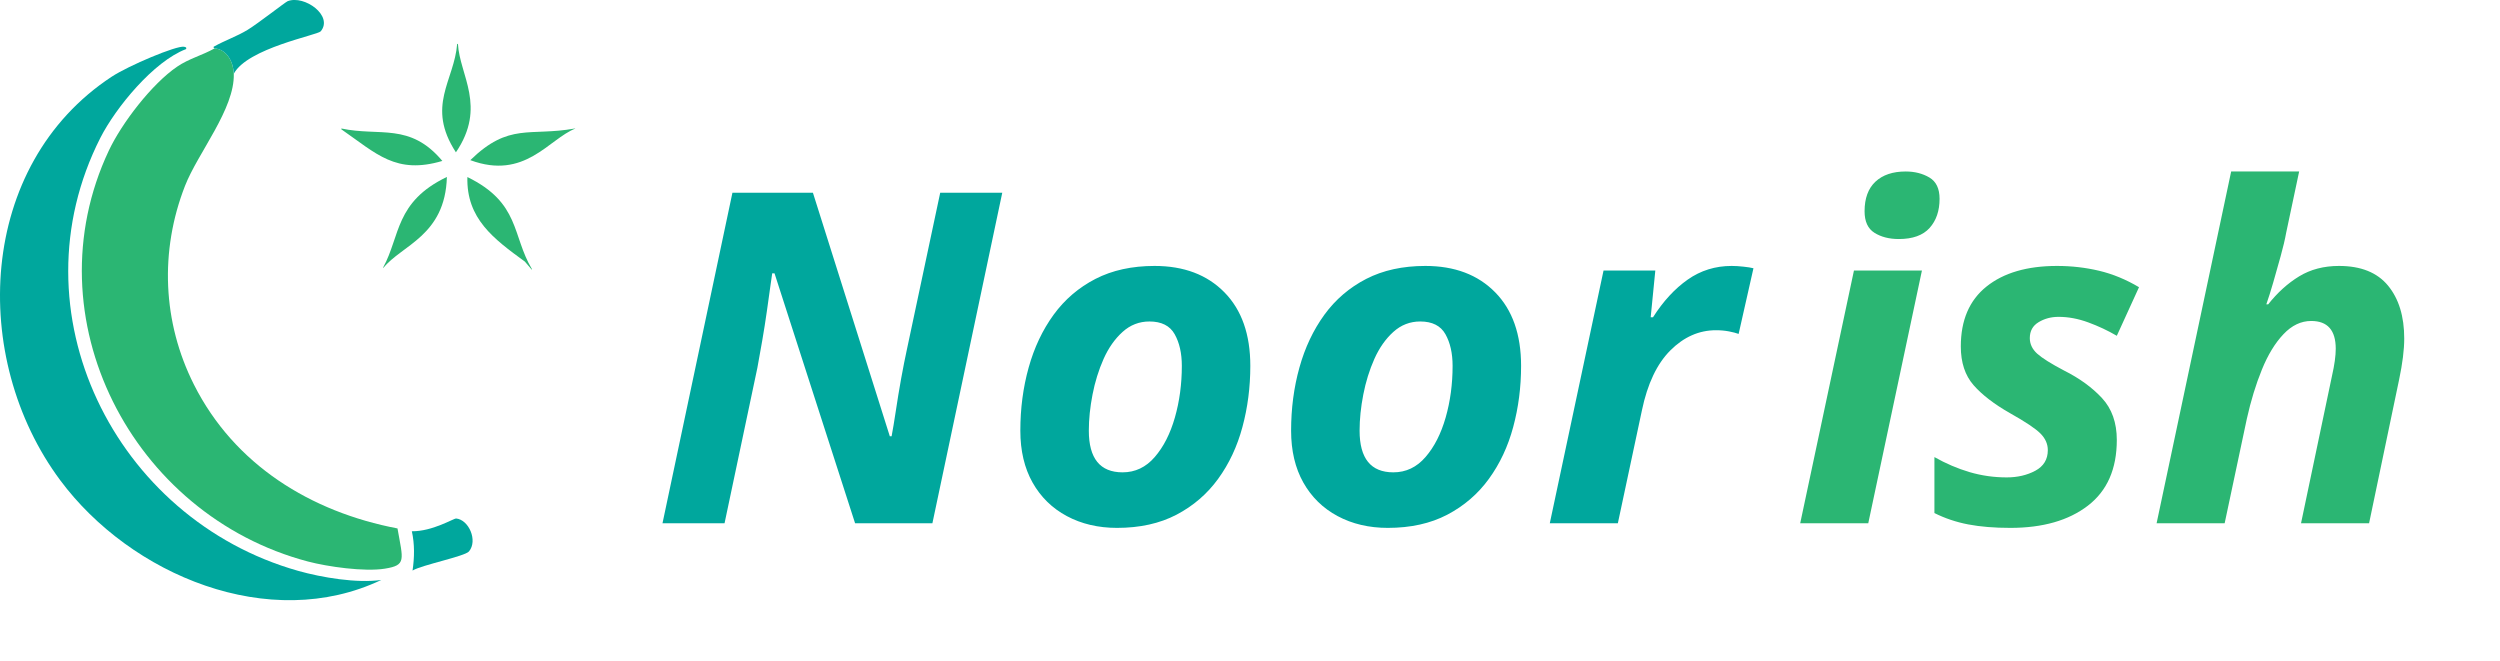
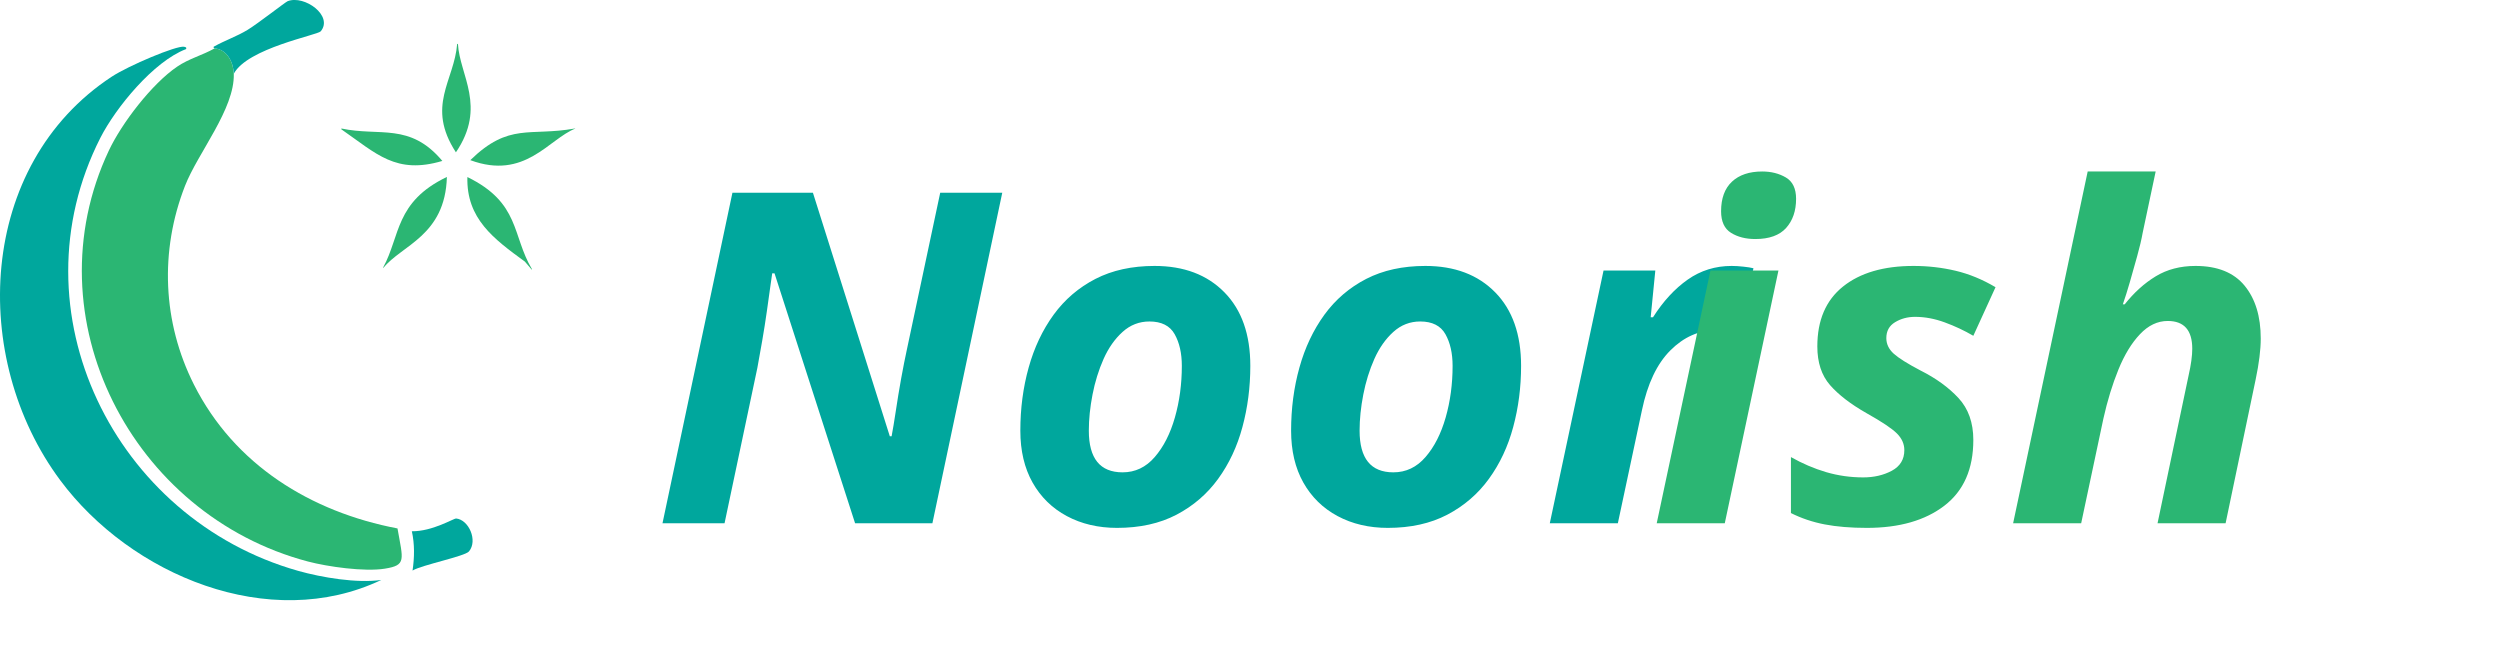
<svg xmlns="http://www.w3.org/2000/svg" id="Layer_2" data-name="Layer 2" viewBox="0 0 540.13 142.75">
  <defs>
    <style>
      .cls-1, .cls-2 {
        fill: #00a79d;
      }

      .cls-3 {
        font-family: Brevia-BlackItalic, Brevia;
        font-size: 100px;
        font-style: italic;
        font-weight: 800;
      }

      .cls-4 {
        letter-spacing: 0em;
      }

      .cls-4, .cls-5 {
        fill: #2bb673;
      }

      .cls-5, .cls-2 {
        stroke-width: 0px;
      }
    </style>
  </defs>
  <g id="Layer_1-2" data-name="Layer 1">
    <g>
      <g>
        <g>
          <path class="cls-5" d="M50.51,15.93c.24,7.58-7.75,17.08-10.54,24.23-5.49,14.06-4.86,29.47,1.94,42.95,8.72,17.31,25.24,27.49,43.97,31.06,1.2,6.83,1.97,7.94-2.73,8.69-4.41.71-12.32-.41-16.64-1.55C28.55,111.28,6.48,68.72,23.51,32.54c2.8-5.94,9.3-14.42,14.75-18.13,2.56-1.75,5.43-2.45,8.09-3.95,2.74.18,4.08,3.05,4.16,5.47Z" />
          <path class="cls-2" d="M39.74,10.1c.36.06.64.15.45.51-7.01,2.66-15.18,12.64-18.5,19.16-19.07,37.54,3.04,82.34,42.71,93.56,5.13,1.45,12.7,2.72,17.98,1.97-24.15,11.5-54.14-1.06-69.36-21.53C-6.63,77.35-4.9,35.67,24.12,16.58c3.7-2.43,13.98-6.75,15.62-6.48Z" />
          <path class="cls-2" d="M50.51,15.93c-.08-2.42-1.42-5.28-4.16-5.47.02-.01-.41-.24-.12-.4,2.32-1.31,4.95-2.2,7.25-3.6,2.26-1.37,8.18-6.02,8.68-6.21,3.62-1.39,9.92,3.18,7.13,6.52-.69.82-15.8,3.63-18.78,9.16Z" />
          <path class="cls-2" d="M98.54,112.02c2.74.25,4.74,4.78,2.78,7.12-.89,1.06-10.21,2.92-12.19,4.13.42-2.81.47-5.7-.15-8.49,4.47.05,9.05-2.8,9.55-2.75Z" />
        </g>
        <g>
          <path class="cls-5" d="M82.8,57.93v-.18c3.71-6.8,2.53-14.14,13.75-19.52-.35,12.75-9.84,14.74-13.75,19.69Z" />
          <path class="cls-5" d="M114.91,58.11v.18l-1.51-1.77c-6.73-4.91-12.66-9.27-12.42-18.27,11.42,5.57,9.62,12.63,13.93,19.87Z" />
          <path class="cls-5" d="M124.14,27.77h.18c-5.79,2.27-10.9,11.21-22.71,6.83,8.4-8.18,12.78-5.09,22.53-6.83Z" />
          <path class="cls-5" d="M73.75,27.94v-.18c8.3,1.78,14.8-1.35,21.82,7.01-10.04,2.98-14.21-1.56-21.82-6.83Z" />
          <path class="cls-5" d="M98.94,9.49c.36,6.77,6.27,13.54-.44,23.42-6.52-10.03-.35-15.44.27-23.42h.18Z" />
        </g>
      </g>
      <text class="cls-3" transform="translate(140.54 113.05)">
        <tspan class="cls-1" x="0" y="0">Noor</tspan>
-         <tspan class="cls-4" x="246.6" y="0">ish</tspan>
+         <tspan class="cls-4" x="215.6" y="0">ish</tspan>
      </text>
    </g>
  </g>
</svg>
